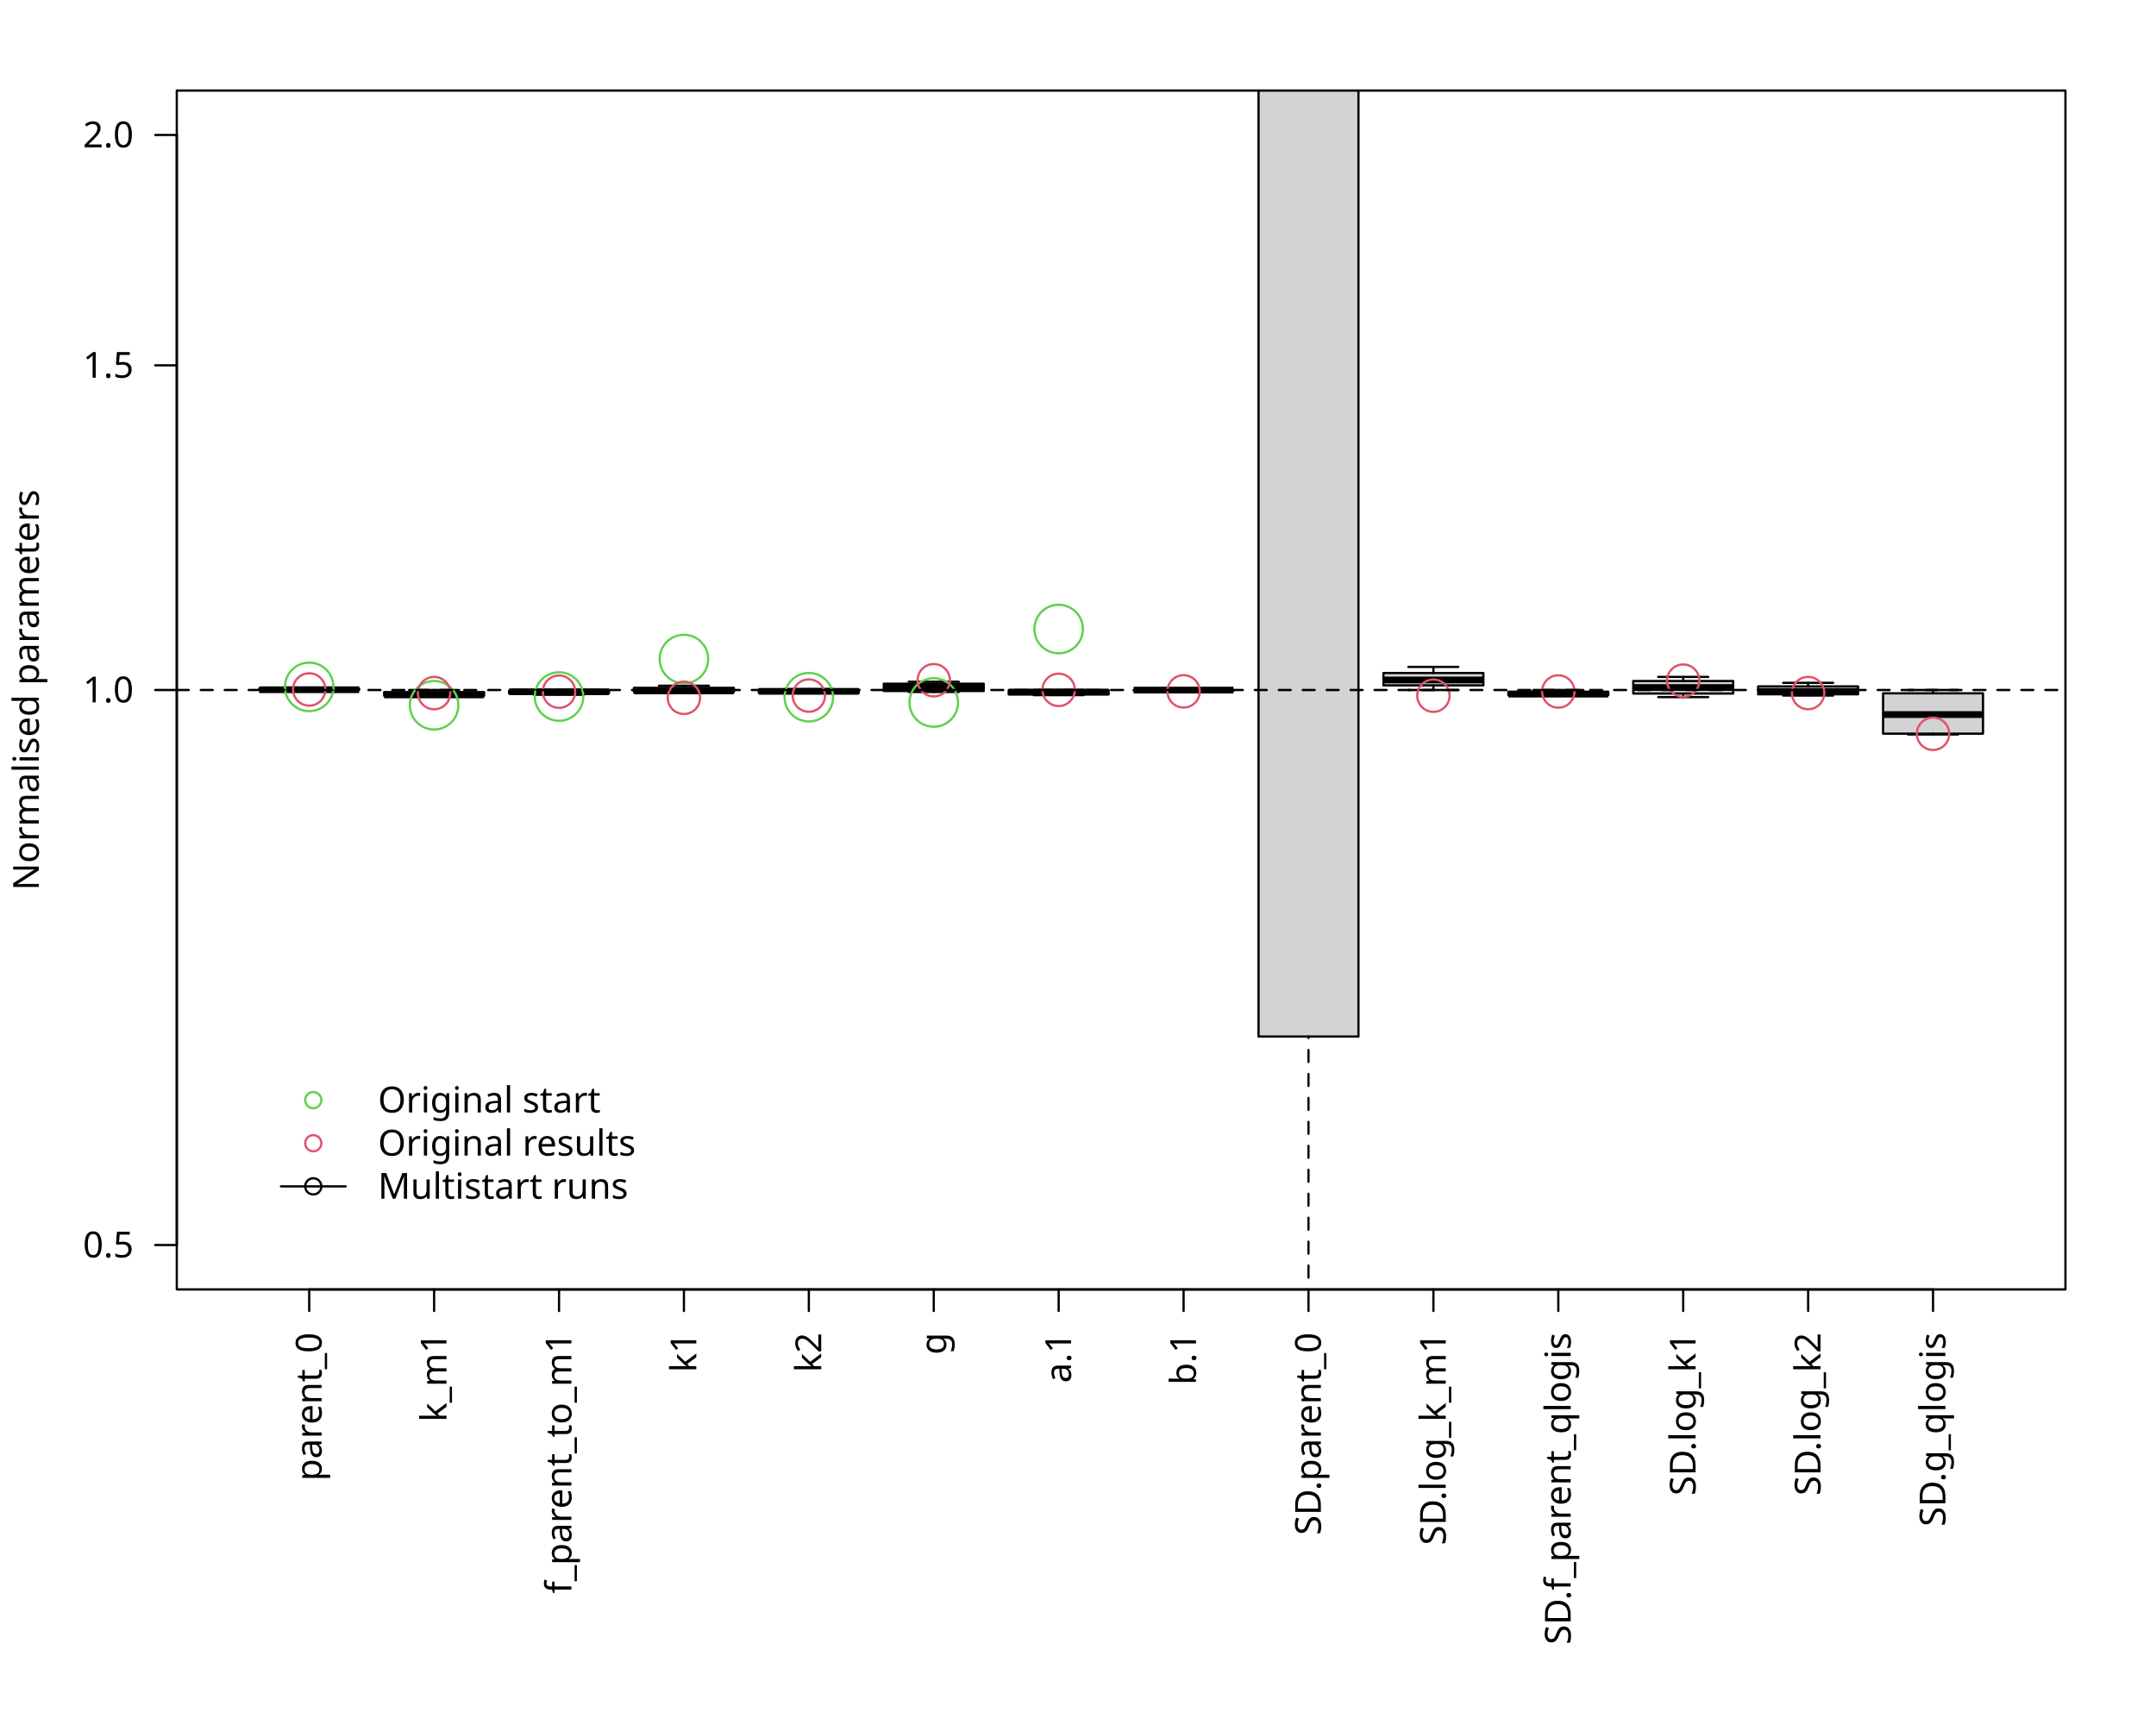
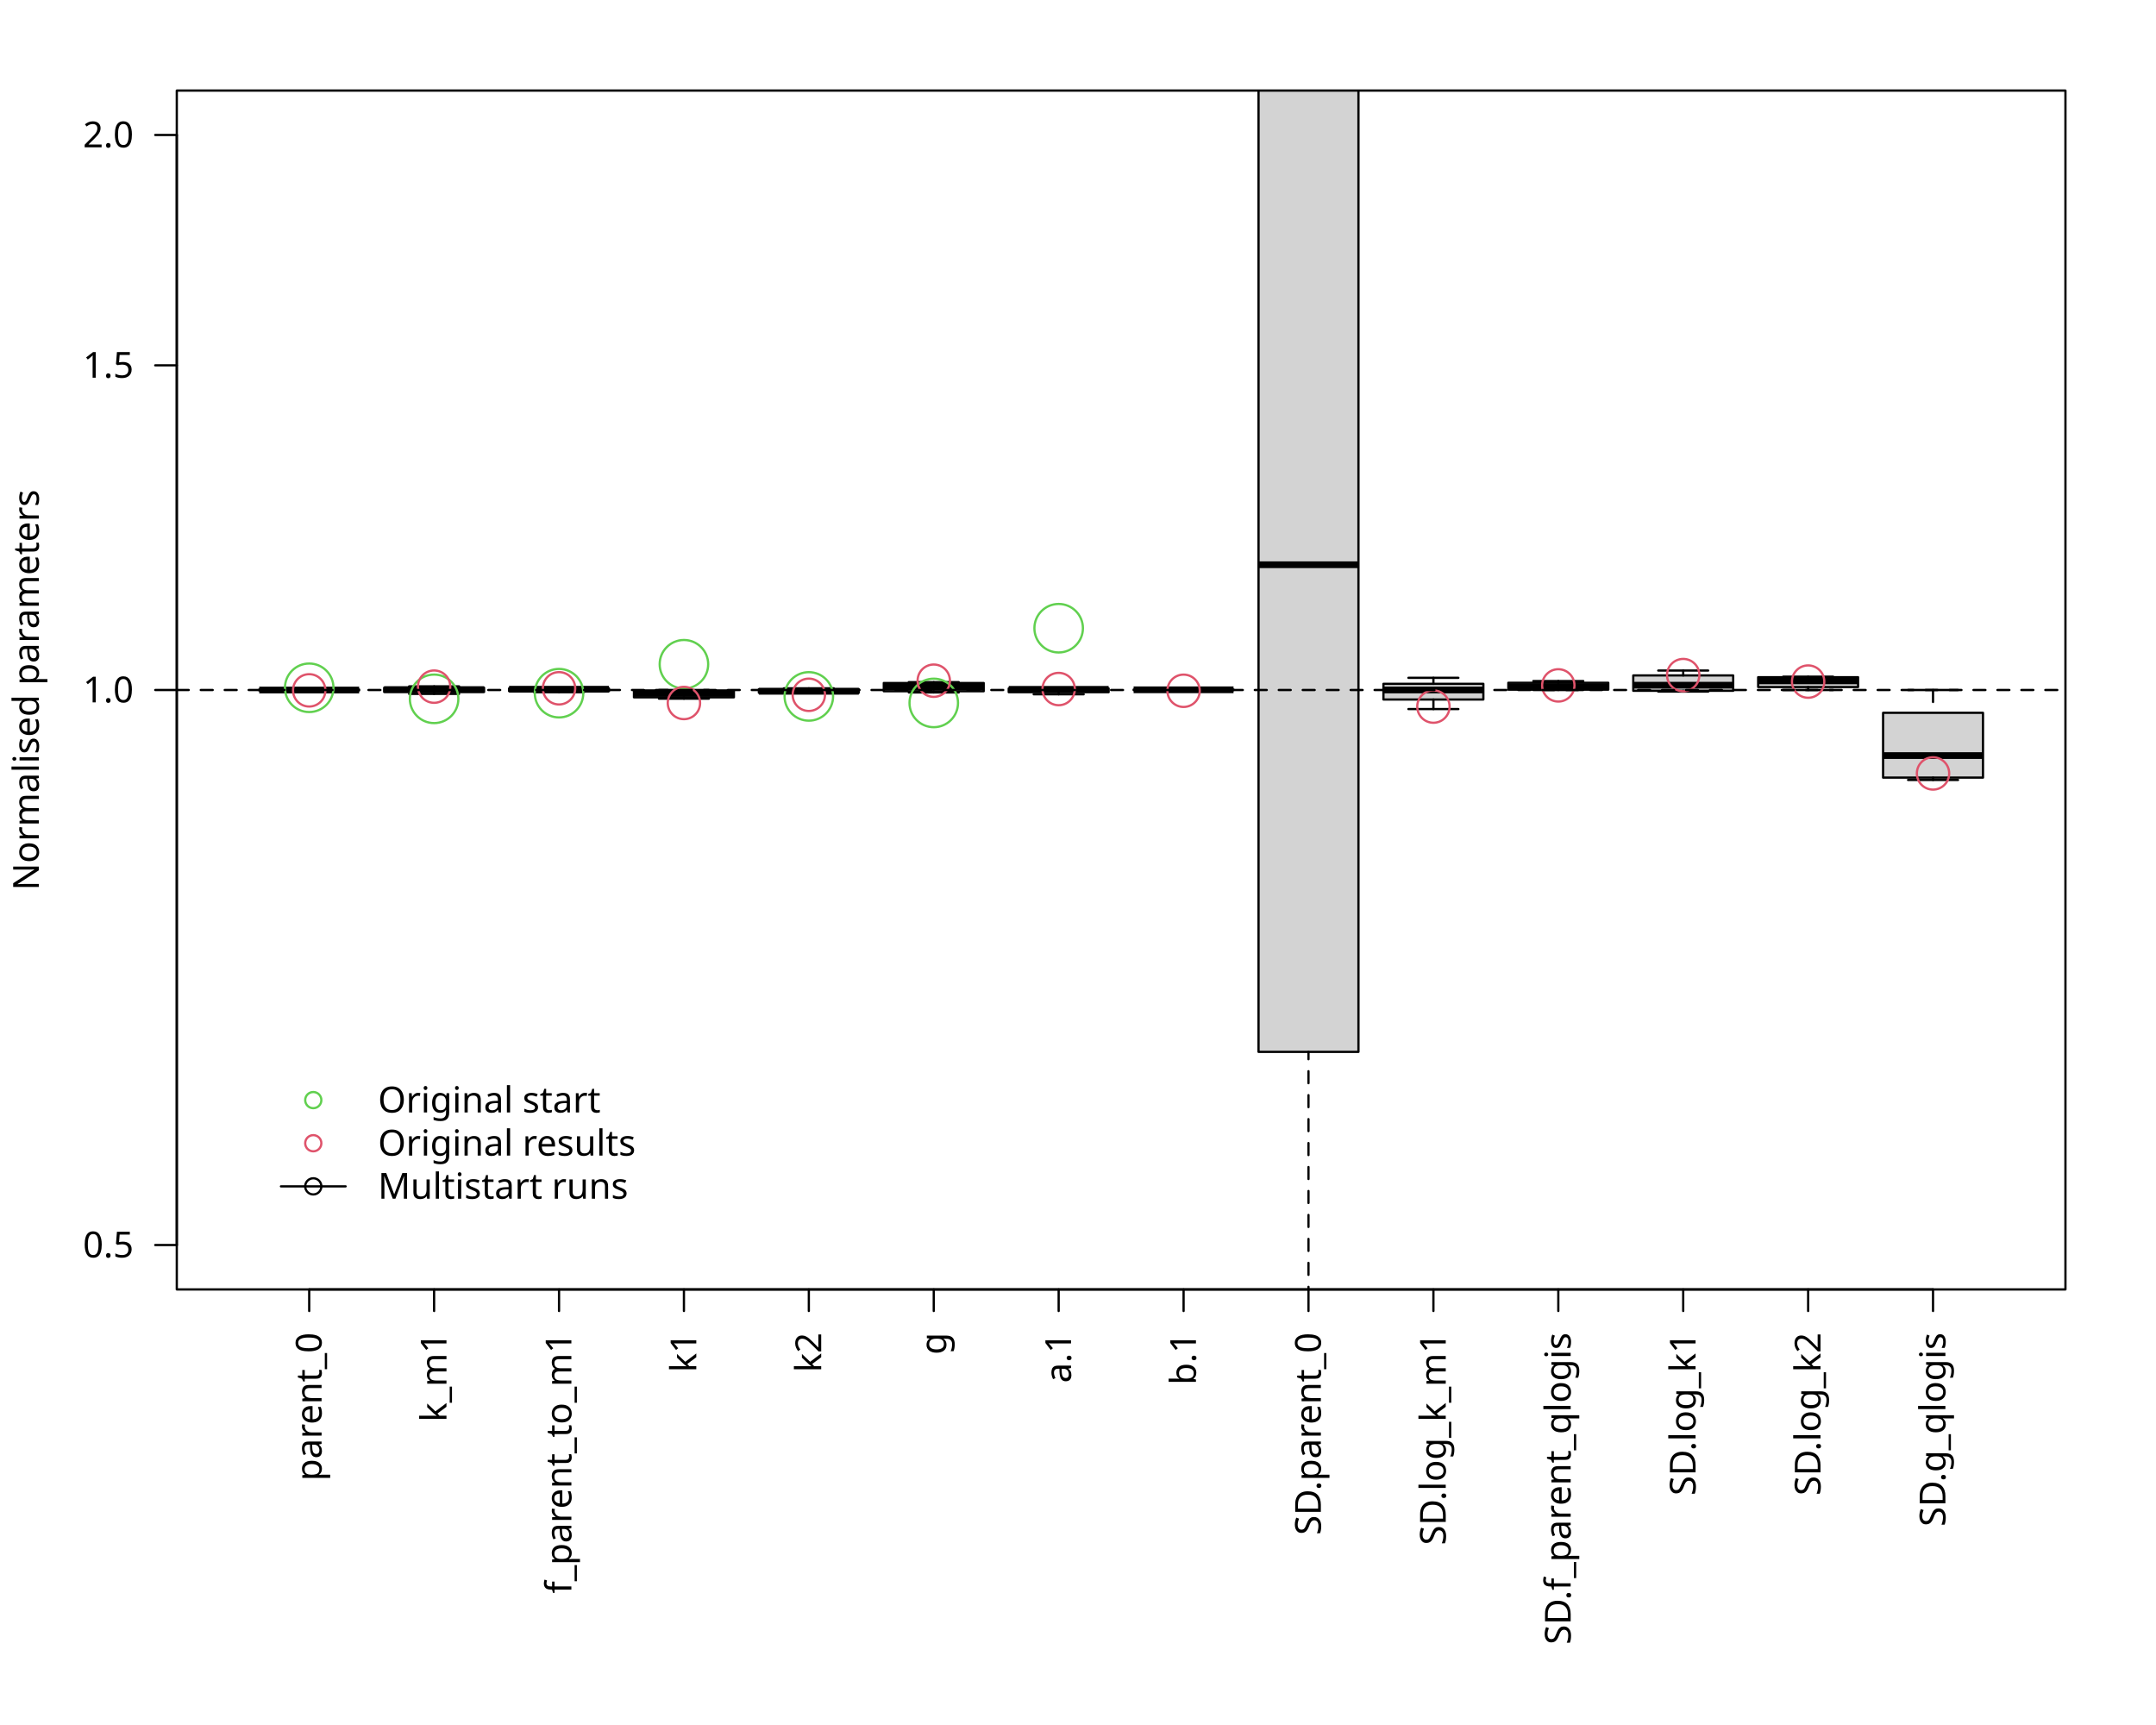
<svg xmlns="http://www.w3.org/2000/svg" class="svglite" data-engine-version="2.0" width="720.00pt" height="576.00pt" viewBox="0 0 720.00 576.00">
  <defs>
    <style type="text/css">
    .svglite line, .svglite polyline, .svglite polygon, .svglite path, .svglite rect, .svglite circle {
      fill: none;
      stroke: #000000;
      stroke-linecap: round;
      stroke-linejoin: round;
      stroke-miterlimit: 10.00;
    }
  </style>
  </defs>
  <rect width="100%" height="100%" style="stroke: none; fill: #FFFFFF;" />
  <defs>
    <clipPath id="cpMC4wMHw3MjAuMDB8MC4wMHw1NzYuMDA=">
      <rect x="0.00" y="0.00" width="720.00" height="576.00" />
    </clipPath>
  </defs>
  <g clip-path="url(#cpMC4wMHw3MjAuMDB8MC4wMHw1NzYuMDA=)">
</g>
  <defs>
    <clipPath id="cpNTkuMDR8Njg5Ljc2fDMwLjI0fDQzMC41Ng==">
      <rect x="59.04" y="30.24" width="630.72" height="400.32" />
    </clipPath>
  </defs>
  <g clip-path="url(#cpNTkuMDR8Njg5Ljc2fDMwLjI0fDQzMC41Ng==)">
-     <polygon points="86.57,230.39 119.94,230.39 119.94,229.91 86.57,229.91 " style="stroke-width: 0.75; stroke: none; fill: #D3D3D3;" />
-     <line x1="86.57" y1="230.31" x2="119.94" y2="230.31" style="stroke-width: 2.25; stroke-linecap: butt;" />
-     <line x1="103.26" y1="230.40" x2="103.26" y2="230.39" style="stroke-width: 0.75; stroke-dasharray: 4.00,4.00;" />
-     <line x1="103.26" y1="229.58" x2="103.26" y2="229.91" style="stroke-width: 0.75; stroke-dasharray: 4.00,4.00;" />
-     <line x1="94.91" y1="230.40" x2="111.60" y2="230.40" style="stroke-width: 0.75;" />
-     <line x1="94.91" y1="229.58" x2="111.60" y2="229.58" style="stroke-width: 0.75;" />
-     <polygon points="86.57,230.39 119.94,230.39 119.94,229.91 86.57,229.91 " style="stroke-width: 0.75; fill: none;" />
-     <polygon points="128.29,232.31 161.66,232.31 161.66,231.10 128.29,231.10 " style="stroke-width: 0.75; stroke: none; fill: #D3D3D3;" />
-     <line x1="128.29" y1="232.04" x2="161.66" y2="232.04" style="stroke-width: 2.25; stroke-linecap: butt;" />
-     <line x1="144.97" y1="232.35" x2="144.97" y2="232.31" style="stroke-width: 0.75; stroke-dasharray: 4.00,4.00;" />
-     <line x1="144.97" y1="230.40" x2="144.97" y2="231.10" style="stroke-width: 0.75; stroke-dasharray: 4.00,4.00;" />
-     <line x1="136.63" y1="232.35" x2="153.31" y2="232.35" style="stroke-width: 0.75;" />
-     <line x1="136.63" y1="230.40" x2="153.31" y2="230.40" style="stroke-width: 0.75;" />
-     <polygon points="128.29,232.31 161.66,232.31 161.66,231.10 128.29,231.10 " style="stroke-width: 0.75; fill: none;" />
-     <polygon points="170.00,231.51 203.37,231.51 203.37,230.67 170.00,230.67 " style="stroke-width: 0.75; stroke: none; fill: #D3D3D3;" />
-     <line x1="170.00" y1="230.98" x2="203.37" y2="230.98" style="stroke-width: 2.25; stroke-linecap: butt;" />
-     <line x1="186.69" y1="232.01" x2="186.69" y2="231.51" style="stroke-width: 0.75; stroke-dasharray: 4.00,4.00;" />
-     <line x1="186.69" y1="230.40" x2="186.69" y2="230.67" style="stroke-width: 0.75; stroke-dasharray: 4.00,4.00;" />
-     <line x1="178.34" y1="232.01" x2="195.03" y2="232.01" style="stroke-width: 0.75;" />
-     <line x1="178.34" y1="230.40" x2="195.03" y2="230.40" style="stroke-width: 0.75;" />
-     <polygon points="170.00,231.51 203.37,231.51 203.37,230.67 170.00,230.67 " style="stroke-width: 0.75; fill: none;" />
-     <polygon points="211.71,231.11 245.09,231.11 245.09,229.68 211.71,229.68 " style="stroke-width: 0.75; stroke: none; fill: #D3D3D3;" />
-     <line x1="211.71" y1="230.71" x2="245.09" y2="230.71" style="stroke-width: 2.25; stroke-linecap: butt;" />
-     <line x1="228.40" y1="231.20" x2="228.40" y2="231.11" style="stroke-width: 0.75; stroke-dasharray: 4.00,4.00;" />
-     <line x1="228.40" y1="228.97" x2="228.40" y2="229.68" style="stroke-width: 0.75; stroke-dasharray: 4.00,4.00;" />
-     <line x1="220.06" y1="231.20" x2="236.74" y2="231.20" style="stroke-width: 0.75;" />
-     <line x1="220.06" y1="228.97" x2="236.74" y2="228.97" style="stroke-width: 0.75;" />
-     <polygon points="211.71,231.11 245.09,231.11 245.09,229.68 211.71,229.68 " style="stroke-width: 0.75; fill: none;" />
-     <polygon points="253.43,231.37 286.80,231.37 286.80,230.25 253.43,230.25 " style="stroke-width: 0.75; stroke: none; fill: #D3D3D3;" />
-     <line x1="253.43" y1="230.85" x2="286.80" y2="230.85" style="stroke-width: 2.25; stroke-linecap: butt;" />
-     <line x1="270.11" y1="231.42" x2="270.11" y2="231.37" style="stroke-width: 0.75; stroke-dasharray: 4.00,4.00;" />
-     <line x1="270.11" y1="230.10" x2="270.11" y2="230.25" style="stroke-width: 0.75; stroke-dasharray: 4.00,4.00;" />
-     <line x1="261.77" y1="231.42" x2="278.46" y2="231.42" style="stroke-width: 0.75;" />
-     <line x1="261.77" y1="230.10" x2="278.46" y2="230.10" style="stroke-width: 0.75;" />
-     <polygon points="253.43,231.37 286.80,231.37 286.80,230.25 253.43,230.25 " style="stroke-width: 0.75; fill: none;" />
-     <polygon points="295.14,230.73 328.51,230.73 328.51,228.30 295.14,228.30 " style="stroke-width: 0.75; stroke: none; fill: #D3D3D3;" />
-     <line x1="295.14" y1="229.68" x2="328.51" y2="229.68" style="stroke-width: 2.25; stroke-linecap: butt;" />
-     <line x1="311.83" y1="231.07" x2="311.83" y2="230.73" style="stroke-width: 0.75; stroke-dasharray: 4.00,4.00;" />
-     <line x1="311.83" y1="227.65" x2="311.83" y2="228.30" style="stroke-width: 0.75; stroke-dasharray: 4.00,4.00;" />
-     <line x1="303.49" y1="231.07" x2="320.17" y2="231.07" style="stroke-width: 0.75;" />
-     <line x1="303.49" y1="227.65" x2="320.17" y2="227.65" style="stroke-width: 0.75;" />
-     <polygon points="295.14,230.73 328.51,230.73 328.51,228.30 295.14,228.30 " style="stroke-width: 0.75; fill: none;" />
-     <polygon points="336.86,231.87 370.23,231.87 370.23,230.47 336.86,230.47 " style="stroke-width: 0.75; stroke: none; fill: #D3D3D3;" />
-     <line x1="336.86" y1="231.08" x2="370.23" y2="231.08" style="stroke-width: 2.25; stroke-linecap: butt;" />
-     <line x1="353.54" y1="232.11" x2="353.54" y2="231.87" style="stroke-width: 0.75; stroke-dasharray: 4.00,4.00;" />
-     <line x1="353.54" y1="230.40" x2="353.54" y2="230.47" style="stroke-width: 0.75; stroke-dasharray: 4.00,4.00;" />
-     <line x1="345.20" y1="232.11" x2="361.89" y2="232.11" style="stroke-width: 0.75;" />
-     <line x1="345.20" y1="230.40" x2="361.89" y2="230.40" style="stroke-width: 0.75;" />
-     <polygon points="336.86,231.87 370.23,231.87 370.23,230.47 336.86,230.47 " style="stroke-width: 0.75; fill: none;" />
-     <polygon points="378.57,230.55 411.94,230.55 411.94,230.41 378.57,230.41 " style="stroke-width: 0.75; stroke: none; fill: #D3D3D3;" />
-     <line x1="378.57" y1="230.43" x2="411.94" y2="230.43" style="stroke-width: 2.25; stroke-linecap: butt;" />
-     <line x1="395.26" y1="230.66" x2="395.26" y2="230.55" style="stroke-width: 0.75; stroke-dasharray: 4.00,4.00;" />
-     <line x1="395.26" y1="230.40" x2="395.26" y2="230.41" style="stroke-width: 0.75; stroke-dasharray: 4.00,4.00;" />
-     <line x1="386.91" y1="230.66" x2="403.60" y2="230.66" style="stroke-width: 0.75;" />
-     <line x1="386.91" y1="230.40" x2="403.60" y2="230.40" style="stroke-width: 0.75;" />
-     <polygon points="378.57,230.55 411.94,230.55 411.94,230.41 378.57,230.41 " style="stroke-width: 0.75; fill: none;" />
-     <polygon points="420.29,346.11 453.66,346.11 453.66,-152.79 420.29,-152.79 " style="stroke-width: 0.75; stroke: none; fill: #D3D3D3;" />
-     <line x1="420.29" y1="13.60" x2="453.66" y2="13.60" style="stroke-width: 2.25; stroke-linecap: butt;" />
-     <line x1="436.97" y1="554.61" x2="436.97" y2="346.11" style="stroke-width: 0.75; stroke-dasharray: 4.00,4.00;" />
-     <line x1="436.97" y1="-193.66" x2="436.97" y2="-152.79" style="stroke-width: 0.75; stroke-dasharray: 4.00,4.00;" />
-     <line x1="428.63" y1="554.61" x2="445.31" y2="554.61" style="stroke-width: 0.75;" />
-     <line x1="428.63" y1="-193.66" x2="445.31" y2="-193.66" style="stroke-width: 0.75;" />
-     <polygon points="420.29,346.11 453.66,346.11 453.66,-152.79 420.29,-152.79 " style="stroke-width: 0.75; fill: none;" />
-     <polygon points="462.00,228.86 495.37,228.86 495.37,224.73 462.00,224.73 " style="stroke-width: 0.75; stroke: none; fill: #D3D3D3;" />
-     <line x1="462.00" y1="227.05" x2="495.37" y2="227.05" style="stroke-width: 2.25; stroke-linecap: butt;" />
-     <line x1="478.69" y1="230.40" x2="478.69" y2="228.86" style="stroke-width: 0.75; stroke-dasharray: 4.00,4.00;" />
-     <line x1="478.69" y1="222.69" x2="478.69" y2="224.73" style="stroke-width: 0.75; stroke-dasharray: 4.00,4.00;" />
-     <line x1="470.34" y1="230.40" x2="487.03" y2="230.40" style="stroke-width: 0.75;" />
-     <line x1="470.34" y1="222.69" x2="487.03" y2="222.69" style="stroke-width: 0.75;" />
-     <polygon points="462.00,228.86 495.37,228.86 495.37,224.73 462.00,224.73 " style="stroke-width: 0.75; fill: none;" />
-     <polygon points="503.71,232.09 537.09,232.09 537.09,230.98 503.71,230.98 " style="stroke-width: 0.75; stroke: none; fill: #D3D3D3;" />
-     <line x1="503.71" y1="231.78" x2="537.09" y2="231.78" style="stroke-width: 2.25; stroke-linecap: butt;" />
-     <line x1="520.40" y1="232.19" x2="520.40" y2="232.09" style="stroke-width: 0.75; stroke-dasharray: 4.00,4.00;" />
-     <line x1="520.40" y1="230.40" x2="520.40" y2="230.98" style="stroke-width: 0.75; stroke-dasharray: 4.00,4.00;" />
-     <line x1="512.06" y1="232.19" x2="528.74" y2="232.19" style="stroke-width: 0.75;" />
+     <polygon points="86.57,230.54 119.94,230.54 119.94,230.24 86.57,230.24 " style="stroke-width: 0.75; stroke: none; fill: #D3D3D3;" />
+     <line x1="86.57" y1="230.41" x2="119.94" y2="230.41" style="stroke-width: 2.25; stroke-linecap: butt;" />
+     <line x1="103.26" y1="230.67" x2="103.26" y2="230.54" style="stroke-width: 0.75; stroke-dasharray: 4.00,4.00;" />
+     <line x1="103.26" y1="230.08" x2="103.26" y2="230.24" style="stroke-width: 0.75; stroke-dasharray: 4.00,4.00;" />
+     <line x1="94.91" y1="230.67" x2="111.60" y2="230.67" style="stroke-width: 0.75;" />
+     <line x1="94.91" y1="230.08" x2="111.60" y2="230.08" style="stroke-width: 0.75;" />
+     <polygon points="86.57,230.54 119.94,230.54 119.94,230.24 86.57,230.24 " style="stroke-width: 0.75; fill: none;" />
+     <polygon points="128.29,231.05 161.66,231.05 161.66,229.65 128.29,229.65 " style="stroke-width: 0.75; stroke: none; fill: #D3D3D3;" />
+     <line x1="128.29" y1="230.26" x2="161.66" y2="230.26" style="stroke-width: 2.25; stroke-linecap: butt;" />
+     <line x1="144.97" y1="231.70" x2="144.97" y2="231.05" style="stroke-width: 0.75; stroke-dasharray: 4.00,4.00;" />
+     <line x1="144.97" y1="229.18" x2="144.97" y2="229.65" style="stroke-width: 0.75; stroke-dasharray: 4.00,4.00;" />
+     <line x1="136.63" y1="231.70" x2="153.31" y2="231.70" style="stroke-width: 0.75;" />
+     <line x1="136.63" y1="229.18" x2="153.31" y2="229.18" style="stroke-width: 0.75;" />
+     <polygon points="128.29,231.05 161.66,231.05 161.66,229.65 128.29,229.65 " style="stroke-width: 0.75; fill: none;" />
+     <polygon points="170.00,230.77 203.37,230.77 203.37,229.87 170.00,229.87 " style="stroke-width: 0.75; stroke: none; fill: #D3D3D3;" />
+     <line x1="170.00" y1="230.14" x2="203.37" y2="230.14" style="stroke-width: 2.25; stroke-linecap: butt;" />
+     <line x1="186.69" y1="231.13" x2="186.69" y2="230.77" style="stroke-width: 0.75; stroke-dasharray: 4.00,4.00;" />
+     <line x1="186.69" y1="229.85" x2="186.69" y2="229.87" style="stroke-width: 0.75; stroke-dasharray: 4.00,4.00;" />
+     <line x1="178.34" y1="231.13" x2="195.03" y2="231.13" style="stroke-width: 0.75;" />
+     <line x1="178.34" y1="229.85" x2="195.03" y2="229.85" style="stroke-width: 0.75;" />
+     <polygon points="170.00,230.77 203.37,230.77 203.37,229.87 170.00,229.87 " style="stroke-width: 0.75; fill: none;" />
+     <polygon points="211.71,232.84 245.09,232.84 245.09,230.55 211.71,230.55 " style="stroke-width: 0.75; stroke: none; fill: #D3D3D3;" />
+     <line x1="211.71" y1="231.55" x2="245.09" y2="231.55" style="stroke-width: 2.25; stroke-linecap: butt;" />
+     <line x1="228.40" y1="233.29" x2="228.40" y2="232.84" style="stroke-width: 0.75; stroke-dasharray: 4.00,4.00;" />
+     <line x1="228.40" y1="230.40" x2="228.40" y2="230.55" style="stroke-width: 0.75; stroke-dasharray: 4.00,4.00;" />
+     <line x1="220.06" y1="233.29" x2="236.74" y2="233.29" style="stroke-width: 0.75;" />
+     <line x1="220.06" y1="230.40" x2="236.74" y2="230.40" style="stroke-width: 0.75;" />
+     <polygon points="211.71,232.84 245.09,232.84 245.09,230.55 211.71,230.55 " style="stroke-width: 0.75; fill: none;" />
+     <polygon points="253.43,231.32 286.80,231.32 286.80,230.12 253.43,230.12 " style="stroke-width: 0.75; stroke: none; fill: #D3D3D3;" />
+     <line x1="253.43" y1="230.83" x2="286.80" y2="230.83" style="stroke-width: 2.25; stroke-linecap: butt;" />
+     <line x1="270.11" y1="231.37" x2="270.11" y2="231.32" style="stroke-width: 0.75; stroke-dasharray: 4.00,4.00;" />
+     <line x1="270.11" y1="229.84" x2="270.11" y2="230.12" style="stroke-width: 0.75; stroke-dasharray: 4.00,4.00;" />
+     <line x1="261.77" y1="231.37" x2="278.46" y2="231.37" style="stroke-width: 0.75;" />
+     <line x1="261.77" y1="229.84" x2="278.46" y2="229.84" style="stroke-width: 0.75;" />
+     <polygon points="253.43,231.32 286.80,231.32 286.80,230.12 253.43,230.12 " style="stroke-width: 0.75; fill: none;" />
+     <polygon points="295.14,230.81 328.51,230.81 328.51,228.06 295.14,228.06 " style="stroke-width: 0.75; stroke: none; fill: #D3D3D3;" />
+     <line x1="295.14" y1="229.37" x2="328.51" y2="229.37" style="stroke-width: 2.25; stroke-linecap: butt;" />
+     <line x1="311.83" y1="231.22" x2="311.83" y2="230.81" style="stroke-width: 0.75; stroke-dasharray: 4.00,4.00;" />
+     <line x1="311.83" y1="227.78" x2="311.83" y2="228.06" style="stroke-width: 0.75; stroke-dasharray: 4.00,4.00;" />
+     <line x1="303.49" y1="231.22" x2="320.17" y2="231.22" style="stroke-width: 0.75;" />
+     <line x1="303.49" y1="227.78" x2="320.17" y2="227.78" style="stroke-width: 0.75;" />
+     <polygon points="295.14,230.81 328.51,230.81 328.51,228.06 295.14,228.06 " style="stroke-width: 0.75; fill: none;" />
+     <polygon points="336.86,231.12 370.23,231.12 370.23,229.88 336.86,229.88 " style="stroke-width: 0.75; stroke: none; fill: #D3D3D3;" />
+     <line x1="336.86" y1="230.18" x2="370.23" y2="230.18" style="stroke-width: 2.25; stroke-linecap: butt;" />
+     <line x1="353.54" y1="231.83" x2="353.54" y2="231.12" style="stroke-width: 0.75; stroke-dasharray: 4.00,4.00;" />
+     <line x1="353.54" y1="229.79" x2="353.54" y2="229.88" style="stroke-width: 0.75; stroke-dasharray: 4.00,4.00;" />
+     <line x1="345.20" y1="231.83" x2="361.89" y2="231.83" style="stroke-width: 0.75;" />
+     <line x1="345.20" y1="229.79" x2="361.89" y2="229.79" style="stroke-width: 0.75;" />
+     <polygon points="336.86,231.12 370.23,231.12 370.23,229.88 336.86,229.88 " style="stroke-width: 0.75; fill: none;" />
+     <polygon points="378.57,230.43 411.94,230.43 411.94,230.25 378.57,230.25 " style="stroke-width: 0.75; stroke: none; fill: #D3D3D3;" />
+     <line x1="378.57" y1="230.34" x2="411.94" y2="230.34" style="stroke-width: 2.25; stroke-linecap: butt;" />
+     <line x1="395.26" y1="230.46" x2="395.26" y2="230.43" style="stroke-width: 0.75; stroke-dasharray: 4.00,4.00;" />
+     <line x1="395.26" y1="230.23" x2="395.26" y2="230.25" style="stroke-width: 0.75; stroke-dasharray: 4.00,4.00;" />
+     <line x1="386.91" y1="230.46" x2="403.60" y2="230.46" style="stroke-width: 0.75;" />
+     <line x1="386.91" y1="230.23" x2="403.60" y2="230.23" style="stroke-width: 0.75;" />
+     <polygon points="378.57,230.43 411.94,230.43 411.94,230.25 378.57,230.25 " style="stroke-width: 0.75; fill: none;" />
+     <polygon points="420.29,351.23 453.66,351.23 453.66,17.36 420.29,17.36 " style="stroke-width: 0.75; stroke: none; fill: #D3D3D3;" />
+     <line x1="420.29" y1="188.57" x2="453.66" y2="188.57" style="stroke-width: 2.25; stroke-linecap: butt;" />
+     <line x1="436.97" y1="577.69" x2="436.97" y2="351.23" style="stroke-width: 0.75; stroke-dasharray: 4.00,4.00;" />
+     <line x1="436.97" y1="-71.94" x2="436.97" y2="17.36" style="stroke-width: 0.75; stroke-dasharray: 4.00,4.00;" />
+     <line x1="428.63" y1="577.69" x2="445.31" y2="577.69" style="stroke-width: 0.75;" />
+     <line x1="428.63" y1="-71.94" x2="445.31" y2="-71.94" style="stroke-width: 0.75;" />
+     <polygon points="420.29,351.23 453.66,351.23 453.66,17.36 420.29,17.36 " style="stroke-width: 0.75; fill: none;" />
+     <polygon points="462.00,233.57 495.37,233.57 495.37,228.34 462.00,228.34 " style="stroke-width: 0.75; stroke: none; fill: #D3D3D3;" />
+     <line x1="462.00" y1="230.39" x2="495.37" y2="230.39" style="stroke-width: 2.25; stroke-linecap: butt;" />
+     <line x1="478.69" y1="236.77" x2="478.69" y2="233.57" style="stroke-width: 0.75; stroke-dasharray: 4.00,4.00;" />
+     <line x1="478.69" y1="226.33" x2="478.69" y2="228.34" style="stroke-width: 0.75; stroke-dasharray: 4.00,4.00;" />
+     <line x1="470.34" y1="236.77" x2="487.03" y2="236.77" style="stroke-width: 0.75;" />
+     <line x1="470.34" y1="226.33" x2="487.03" y2="226.33" style="stroke-width: 0.75;" />
+     <polygon points="462.00,233.57 495.37,233.57 495.37,228.34 462.00,228.34 " style="stroke-width: 0.75; fill: none;" />
+     <polygon points="503.71,230.28 537.09,230.28 537.09,227.99 503.71,227.99 " style="stroke-width: 0.75; stroke: none; fill: #D3D3D3;" />
+     <line x1="503.71" y1="229.36" x2="537.09" y2="229.36" style="stroke-width: 2.25; stroke-linecap: butt;" />
+     <line x1="520.40" y1="230.40" x2="520.40" y2="230.28" style="stroke-width: 0.75; stroke-dasharray: 4.00,4.00;" />
+     <line x1="520.40" y1="227.41" x2="520.40" y2="227.99" style="stroke-width: 0.75; stroke-dasharray: 4.00,4.00;" />
    <line x1="512.06" y1="230.40" x2="528.74" y2="230.40" style="stroke-width: 0.75;" />
-     <polygon points="503.71,232.09 537.09,232.09 537.09,230.98 503.71,230.98 " style="stroke-width: 0.75; fill: none;" />
-     <polygon points="545.43,231.58 578.80,231.58 578.80,227.39 545.43,227.39 " style="stroke-width: 0.75; stroke: none; fill: #D3D3D3;" />
-     <line x1="545.43" y1="229.57" x2="578.80" y2="229.57" style="stroke-width: 2.25; stroke-linecap: butt;" />
-     <line x1="562.11" y1="232.77" x2="562.11" y2="231.58" style="stroke-width: 0.75; stroke-dasharray: 4.00,4.00;" />
-     <line x1="562.11" y1="226.04" x2="562.11" y2="227.39" style="stroke-width: 0.75; stroke-dasharray: 4.00,4.00;" />
-     <line x1="553.77" y1="232.77" x2="570.46" y2="232.77" style="stroke-width: 0.75;" />
-     <line x1="553.77" y1="226.04" x2="570.46" y2="226.04" style="stroke-width: 0.75;" />
-     <polygon points="545.43,231.58 578.80,231.58 578.80,227.39 545.43,227.39 " style="stroke-width: 0.75; fill: none;" />
-     <polygon points="587.14,231.83 620.51,231.83 620.51,229.20 587.14,229.20 " style="stroke-width: 0.75; stroke: none; fill: #D3D3D3;" />
-     <line x1="587.14" y1="230.91" x2="620.51" y2="230.91" style="stroke-width: 2.25; stroke-linecap: butt;" />
-     <line x1="603.83" y1="232.25" x2="603.83" y2="231.83" style="stroke-width: 0.75; stroke-dasharray: 4.00,4.00;" />
-     <line x1="603.83" y1="228.00" x2="603.83" y2="229.20" style="stroke-width: 0.75; stroke-dasharray: 4.00,4.00;" />
-     <line x1="595.49" y1="232.25" x2="612.17" y2="232.25" style="stroke-width: 0.75;" />
-     <line x1="595.49" y1="228.00" x2="612.17" y2="228.00" style="stroke-width: 0.75;" />
-     <polygon points="587.14,231.83 620.51,231.83 620.51,229.20 587.14,229.20 " style="stroke-width: 0.75; fill: none;" />
-     <polygon points="628.86,244.99 662.23,244.99 662.23,231.51 628.86,231.51 " style="stroke-width: 0.75; stroke: none; fill: #D3D3D3;" />
-     <line x1="628.86" y1="238.60" x2="662.23" y2="238.60" style="stroke-width: 2.25; stroke-linecap: butt;" />
-     <line x1="645.54" y1="245.26" x2="645.54" y2="244.99" style="stroke-width: 0.75; stroke-dasharray: 4.00,4.00;" />
-     <line x1="645.54" y1="230.40" x2="645.54" y2="231.51" style="stroke-width: 0.75; stroke-dasharray: 4.00,4.00;" />
-     <line x1="637.20" y1="245.26" x2="653.89" y2="245.26" style="stroke-width: 0.75;" />
+     <line x1="512.06" y1="227.41" x2="528.74" y2="227.41" style="stroke-width: 0.75;" />
+     <polygon points="503.71,230.28 537.09,230.28 537.09,227.99 503.71,227.99 " style="stroke-width: 0.75; fill: none;" />
+     <polygon points="545.43,230.66 578.80,230.66 578.80,225.54 545.43,225.54 " style="stroke-width: 0.75; stroke: none; fill: #D3D3D3;" />
+     <line x1="545.43" y1="228.79" x2="578.80" y2="228.79" style="stroke-width: 2.25; stroke-linecap: butt;" />
+     <line x1="562.11" y1="230.92" x2="562.11" y2="230.66" style="stroke-width: 0.75; stroke-dasharray: 4.00,4.00;" />
+     <line x1="562.11" y1="223.91" x2="562.11" y2="225.54" style="stroke-width: 0.75; stroke-dasharray: 4.00,4.00;" />
+     <line x1="553.77" y1="230.92" x2="570.46" y2="230.92" style="stroke-width: 0.75;" />
+     <line x1="553.77" y1="223.91" x2="570.46" y2="223.91" style="stroke-width: 0.75;" />
+     <polygon points="545.43,230.66 578.80,230.66 578.80,225.54 545.43,225.54 " style="stroke-width: 0.75; fill: none;" />
+     <polygon points="587.14,229.41 620.51,229.41 620.51,226.13 587.14,226.13 " style="stroke-width: 0.75; stroke: none; fill: #D3D3D3;" />
+     <line x1="587.14" y1="227.35" x2="620.51" y2="227.35" style="stroke-width: 2.25; stroke-linecap: butt;" />
+     <line x1="603.83" y1="230.40" x2="603.83" y2="229.41" style="stroke-width: 0.75; stroke-dasharray: 4.00,4.00;" />
+     <line x1="603.83" y1="225.96" x2="603.83" y2="226.13" style="stroke-width: 0.75; stroke-dasharray: 4.00,4.00;" />
+     <line x1="595.49" y1="230.40" x2="612.17" y2="230.40" style="stroke-width: 0.75;" />
+     <line x1="595.49" y1="225.96" x2="612.17" y2="225.96" style="stroke-width: 0.75;" />
+     <polygon points="587.14,229.41 620.51,229.41 620.51,226.13 587.14,226.13 " style="stroke-width: 0.75; fill: none;" />
+     <polygon points="628.86,259.66 662.23,259.66 662.23,238.02 628.86,238.02 " style="stroke-width: 0.75; stroke: none; fill: #D3D3D3;" />
+     <line x1="628.86" y1="252.29" x2="662.23" y2="252.29" style="stroke-width: 2.25; stroke-linecap: butt;" />
+     <line x1="645.54" y1="260.44" x2="645.54" y2="259.66" style="stroke-width: 0.75; stroke-dasharray: 4.00,4.00;" />
+     <line x1="645.54" y1="230.40" x2="645.54" y2="238.02" style="stroke-width: 0.75; stroke-dasharray: 4.00,4.00;" />
+     <line x1="637.20" y1="260.44" x2="653.89" y2="260.44" style="stroke-width: 0.75;" />
    <line x1="637.20" y1="230.40" x2="653.89" y2="230.40" style="stroke-width: 0.75;" />
-     <polygon points="628.86,244.99 662.23,244.99 662.23,231.51 628.86,231.51 " style="stroke-width: 0.75; fill: none;" />
+     <polygon points="628.86,259.66 662.23,259.66 662.23,238.02 628.86,238.02 " style="stroke-width: 0.75; fill: none;" />
  </g>
  <g clip-path="url(#cpMC4wMHw3MjAuMDB8MC4wMHw1NzYuMDA=)">
    <line x1="103.26" y1="430.56" x2="645.54" y2="430.56" style="stroke-width: 0.75;" />
    <line x1="103.26" y1="430.56" x2="103.26" y2="437.76" style="stroke-width: 0.75;" />
    <line x1="144.97" y1="430.56" x2="144.97" y2="437.76" style="stroke-width: 0.75;" />
    <line x1="186.69" y1="430.56" x2="186.69" y2="437.76" style="stroke-width: 0.75;" />
    <line x1="228.40" y1="430.56" x2="228.40" y2="437.76" style="stroke-width: 0.75;" />
    <line x1="270.11" y1="430.56" x2="270.11" y2="437.76" style="stroke-width: 0.75;" />
    <line x1="311.83" y1="430.56" x2="311.83" y2="437.76" style="stroke-width: 0.75;" />
    <line x1="353.54" y1="430.56" x2="353.54" y2="437.76" style="stroke-width: 0.75;" />
    <line x1="395.26" y1="430.56" x2="395.26" y2="437.76" style="stroke-width: 0.75;" />
    <line x1="436.97" y1="430.56" x2="436.97" y2="437.76" style="stroke-width: 0.75;" />
    <line x1="478.69" y1="430.56" x2="478.69" y2="437.76" style="stroke-width: 0.75;" />
    <line x1="520.40" y1="430.56" x2="520.40" y2="437.76" style="stroke-width: 0.75;" />
    <line x1="562.11" y1="430.56" x2="562.11" y2="437.76" style="stroke-width: 0.75;" />
    <line x1="603.83" y1="430.56" x2="603.83" y2="437.76" style="stroke-width: 0.75;" />
    <line x1="645.54" y1="430.56" x2="645.54" y2="437.76" style="stroke-width: 0.75;" />
    <text transform="translate(107.39,444.96) rotate(-90)" text-anchor="end" style="font-size: 12.00px; font-family: sans;" textLength="47.38px" lengthAdjust="spacingAndGlyphs">parent_0</text>
    <text transform="translate(149.10,444.96) rotate(-90)" text-anchor="end" style="font-size: 12.00px; font-family: sans;" textLength="29.35px" lengthAdjust="spacingAndGlyphs">k_m1</text>
    <text transform="translate(190.81,444.96) rotate(-90)" text-anchor="end" style="font-size: 12.00px; font-family: sans;" textLength="84.07px" lengthAdjust="spacingAndGlyphs">f_parent_to_m1</text>
    <text transform="translate(232.53,444.96) rotate(-90)" text-anchor="end" style="font-size: 12.00px; font-family: sans;" textLength="12.68px" lengthAdjust="spacingAndGlyphs">k1</text>
    <text transform="translate(274.24,444.96) rotate(-90)" text-anchor="end" style="font-size: 12.00px; font-family: sans;" textLength="12.68px" lengthAdjust="spacingAndGlyphs">k2</text>
    <text transform="translate(315.96,444.96) rotate(-90)" text-anchor="end" style="font-size: 12.00px; font-family: sans;" textLength="6.67px" lengthAdjust="spacingAndGlyphs">g</text>
    <text transform="translate(357.67,444.96) rotate(-90)" text-anchor="end" style="font-size: 12.00px; font-family: sans;" textLength="16.68px" lengthAdjust="spacingAndGlyphs">a.1</text>
    <text transform="translate(399.39,444.96) rotate(-90)" text-anchor="end" style="font-size: 12.00px; font-family: sans;" textLength="16.68px" lengthAdjust="spacingAndGlyphs">b.1</text>
    <text transform="translate(441.10,444.96) rotate(-90)" text-anchor="end" style="font-size: 12.00px; font-family: sans;" textLength="67.38px" lengthAdjust="spacingAndGlyphs">SD.parent_0</text>
    <text transform="translate(482.81,444.96) rotate(-90)" text-anchor="end" style="font-size: 12.00px; font-family: sans;" textLength="72.05px" lengthAdjust="spacingAndGlyphs">SD.log_k_m1</text>
    <text transform="translate(524.53,444.96) rotate(-90)" text-anchor="end" style="font-size: 12.00px; font-family: sans;" textLength="102.07px" lengthAdjust="spacingAndGlyphs">SD.f_parent_qlogis</text>
    <text transform="translate(566.24,444.96) rotate(-90)" text-anchor="end" style="font-size: 12.00px; font-family: sans;" textLength="55.38px" lengthAdjust="spacingAndGlyphs">SD.log_k1</text>
    <text transform="translate(607.96,444.96) rotate(-90)" text-anchor="end" style="font-size: 12.00px; font-family: sans;" textLength="55.38px" lengthAdjust="spacingAndGlyphs">SD.log_k2</text>
    <text transform="translate(649.67,444.96) rotate(-90)" text-anchor="end" style="font-size: 12.00px; font-family: sans;" textLength="64.71px" lengthAdjust="spacingAndGlyphs">SD.g_qlogis</text>
    <line x1="59.04" y1="415.73" x2="59.04" y2="45.07" style="stroke-width: 0.75;" />
    <line x1="59.04" y1="415.73" x2="51.84" y2="415.73" style="stroke-width: 0.75;" />
    <line x1="59.04" y1="230.40" x2="51.84" y2="230.40" style="stroke-width: 0.75;" />
    <line x1="59.04" y1="121.99" x2="51.84" y2="121.99" style="stroke-width: 0.75;" />
    <line x1="59.04" y1="45.07" x2="51.84" y2="45.07" style="stroke-width: 0.75;" />
    <text x="44.64" y="419.86" text-anchor="end" style="font-size: 12.00px; font-family: sans;" textLength="16.68px" lengthAdjust="spacingAndGlyphs">0.5</text>
    <text x="44.64" y="234.53" text-anchor="end" style="font-size: 12.00px; font-family: sans;" textLength="16.68px" lengthAdjust="spacingAndGlyphs">1.0</text>
    <text x="44.64" y="126.12" text-anchor="end" style="font-size: 12.00px; font-family: sans;" textLength="16.68px" lengthAdjust="spacingAndGlyphs">1.5</text>
    <text x="44.64" y="49.20" text-anchor="end" style="font-size: 12.00px; font-family: sans;" textLength="16.68px" lengthAdjust="spacingAndGlyphs">2.0</text>
    <text transform="translate(12.96,230.40) rotate(-90)" text-anchor="middle" style="font-size: 12.00px; font-family: sans;" textLength="124.73px" lengthAdjust="spacingAndGlyphs">Normalised parameters</text>
    <polygon points="59.04,430.56 689.76,430.56 689.76,30.24 59.04,30.24 " style="stroke-width: 0.75; fill: none;" />
  </g>
  <g clip-path="url(#cpNTkuMDR8Njg5Ljc2fDMwLjI0fDQzMC41Ng==)">
-     <circle cx="103.26" cy="229.36" r="8.10" style="stroke-width: 0.75; stroke: #61D04F;" />
-     <circle cx="144.97" cy="235.49" r="8.10" style="stroke-width: 0.75; stroke: #61D04F;" />
-     <circle cx="186.69" cy="232.58" r="8.10" style="stroke-width: 0.75; stroke: #61D04F;" />
-     <circle cx="228.40" cy="220.07" r="8.10" style="stroke-width: 0.75; stroke: #61D04F;" />
-     <circle cx="270.11" cy="232.81" r="8.10" style="stroke-width: 0.75; stroke: #61D04F;" />
-     <circle cx="311.83" cy="234.57" r="8.10" style="stroke-width: 0.75; stroke: #61D04F;" />
-     <circle cx="353.54" cy="210.04" r="8.10" style="stroke-width: 0.75; stroke: #61D04F;" />
-     <circle cx="395.26" cy="-561.33" r="8.10" style="stroke-width: 0.75; stroke: #61D04F;" />
-     <circle cx="103.26" cy="230.22" r="5.40" style="stroke-width: 0.75; stroke: #DF536B;" />
-     <circle cx="144.97" cy="231.43" r="5.40" style="stroke-width: 0.75; stroke: #DF536B;" />
-     <circle cx="186.69" cy="230.96" r="5.40" style="stroke-width: 0.75; stroke: #DF536B;" />
-     <circle cx="228.40" cy="233.01" r="5.40" style="stroke-width: 0.75; stroke: #DF536B;" />
-     <circle cx="270.11" cy="232.26" r="5.40" style="stroke-width: 0.75; stroke: #DF536B;" />
-     <circle cx="311.83" cy="227.14" r="5.40" style="stroke-width: 0.75; stroke: #DF536B;" />
-     <circle cx="353.54" cy="230.35" r="5.40" style="stroke-width: 0.75; stroke: #DF536B;" />
-     <circle cx="395.26" cy="230.86" r="5.40" style="stroke-width: 0.75; stroke: #DF536B;" />
-     <circle cx="436.97" cy="-68.67" r="5.40" style="stroke-width: 0.75; stroke: #DF536B;" />
-     <circle cx="478.69" cy="232.30" r="5.40" style="stroke-width: 0.75; stroke: #DF536B;" />
-     <circle cx="520.40" cy="230.90" r="5.40" style="stroke-width: 0.75; stroke: #DF536B;" />
-     <circle cx="562.11" cy="227.27" r="5.40" style="stroke-width: 0.75; stroke: #DF536B;" />
-     <circle cx="603.83" cy="231.42" r="5.40" style="stroke-width: 0.75; stroke: #DF536B;" />
-     <circle cx="645.54" cy="245.02" r="5.40" style="stroke-width: 0.75; stroke: #DF536B;" />
+     <circle cx="103.26" cy="229.66" r="8.10" style="stroke-width: 0.75; stroke: #61D04F;" />
+     <circle cx="144.97" cy="233.35" r="8.10" style="stroke-width: 0.75; stroke: #61D04F;" />
+     <circle cx="186.69" cy="231.46" r="8.10" style="stroke-width: 0.75; stroke: #61D04F;" />
+     <circle cx="228.40" cy="221.80" r="8.10" style="stroke-width: 0.75; stroke: #61D04F;" />
+     <circle cx="270.11" cy="232.54" r="8.10" style="stroke-width: 0.75; stroke: #61D04F;" />
+     <circle cx="311.83" cy="234.72" r="8.10" style="stroke-width: 0.75; stroke: #61D04F;" />
+     <circle cx="353.54" cy="209.77" r="8.10" style="stroke-width: 0.75; stroke: #61D04F;" />
+     <circle cx="395.26" cy="-561.52" r="8.10" style="stroke-width: 0.75; stroke: #61D04F;" />
+     <circle cx="103.26" cy="230.52" r="5.40" style="stroke-width: 0.75; stroke: #DF536B;" />
+     <circle cx="144.97" cy="229.28" r="5.40" style="stroke-width: 0.75; stroke: #DF536B;" />
+     <circle cx="186.69" cy="229.83" r="5.40" style="stroke-width: 0.75; stroke: #DF536B;" />
+     <circle cx="228.40" cy="234.74" r="5.40" style="stroke-width: 0.75; stroke: #DF536B;" />
+     <circle cx="270.11" cy="232.00" r="5.40" style="stroke-width: 0.75; stroke: #DF536B;" />
+     <circle cx="311.83" cy="227.29" r="5.40" style="stroke-width: 0.75; stroke: #DF536B;" />
+     <circle cx="353.54" cy="230.08" r="5.40" style="stroke-width: 0.75; stroke: #DF536B;" />
+     <circle cx="395.26" cy="230.66" r="5.40" style="stroke-width: 0.75; stroke: #DF536B;" />
+     <circle cx="436.97" cy="-45.59" r="5.40" style="stroke-width: 0.75; stroke: #DF536B;" />
+     <circle cx="478.69" cy="235.94" r="5.40" style="stroke-width: 0.75; stroke: #DF536B;" />
+     <circle cx="520.40" cy="228.86" r="5.40" style="stroke-width: 0.75; stroke: #DF536B;" />
+     <circle cx="562.11" cy="225.42" r="5.40" style="stroke-width: 0.75; stroke: #DF536B;" />
+     <circle cx="603.83" cy="227.59" r="5.40" style="stroke-width: 0.75; stroke: #DF536B;" />
+     <circle cx="645.54" cy="258.26" r="5.40" style="stroke-width: 0.75; stroke: #DF536B;" />
    <line x1="59.04" y1="230.40" x2="689.76" y2="230.40" style="stroke-width: 0.75; stroke-dasharray: 4.00,4.00;" />
    <line x1="93.82" y1="396.14" x2="115.42" y2="396.14" style="stroke-width: 0.75;" />
    <circle cx="104.62" cy="367.34" r="2.70" style="stroke-width: 0.75; stroke: #61D04F;" />
    <circle cx="104.62" cy="381.74" r="2.70" style="stroke-width: 0.75; stroke: #DF536B;" />
    <circle cx="104.62" cy="396.14" r="2.70" style="stroke-width: 0.75;" />
    <text x="126.22" y="371.47" style="font-size: 12.00px; font-family: sans;" textLength="68.03px" lengthAdjust="spacingAndGlyphs">Original start</text>
    <text x="126.22" y="385.87" style="font-size: 12.00px; font-family: sans;" textLength="80.04px" lengthAdjust="spacingAndGlyphs">Original results</text>
    <text x="126.22" y="400.27" style="font-size: 12.00px; font-family: sans;" textLength="75.36px" lengthAdjust="spacingAndGlyphs">Multistart runs</text>
  </g>
</svg>
